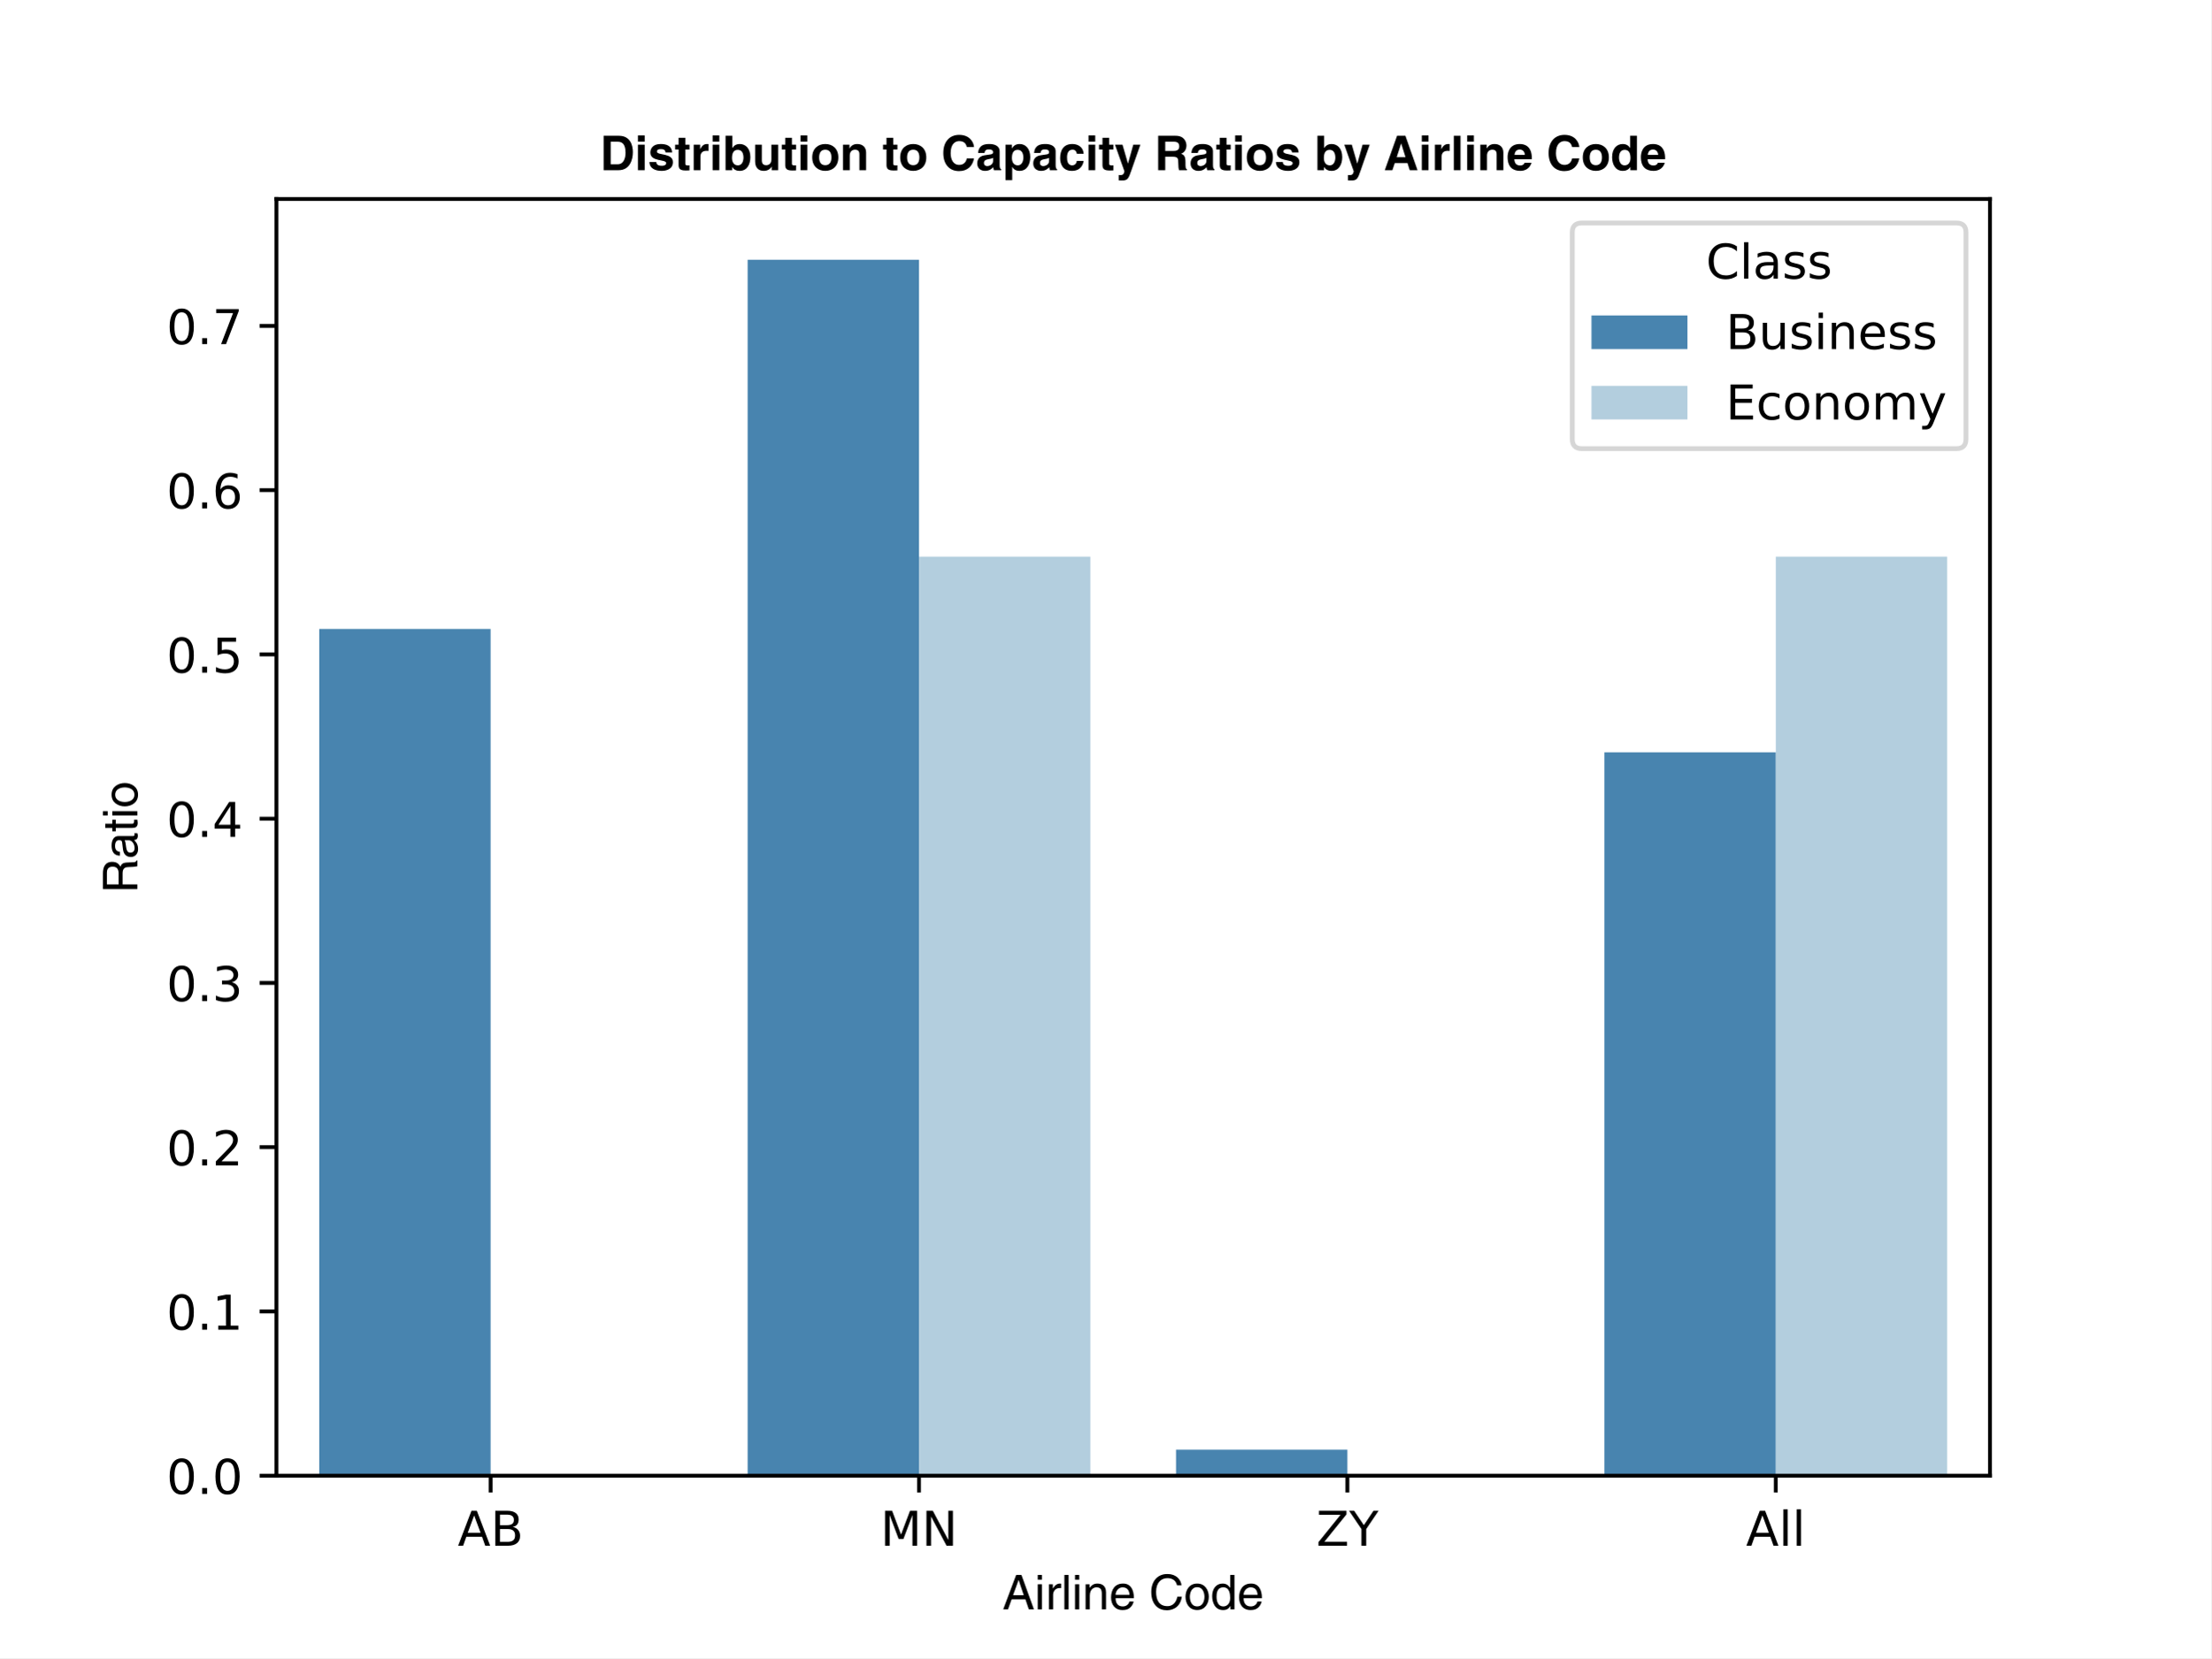
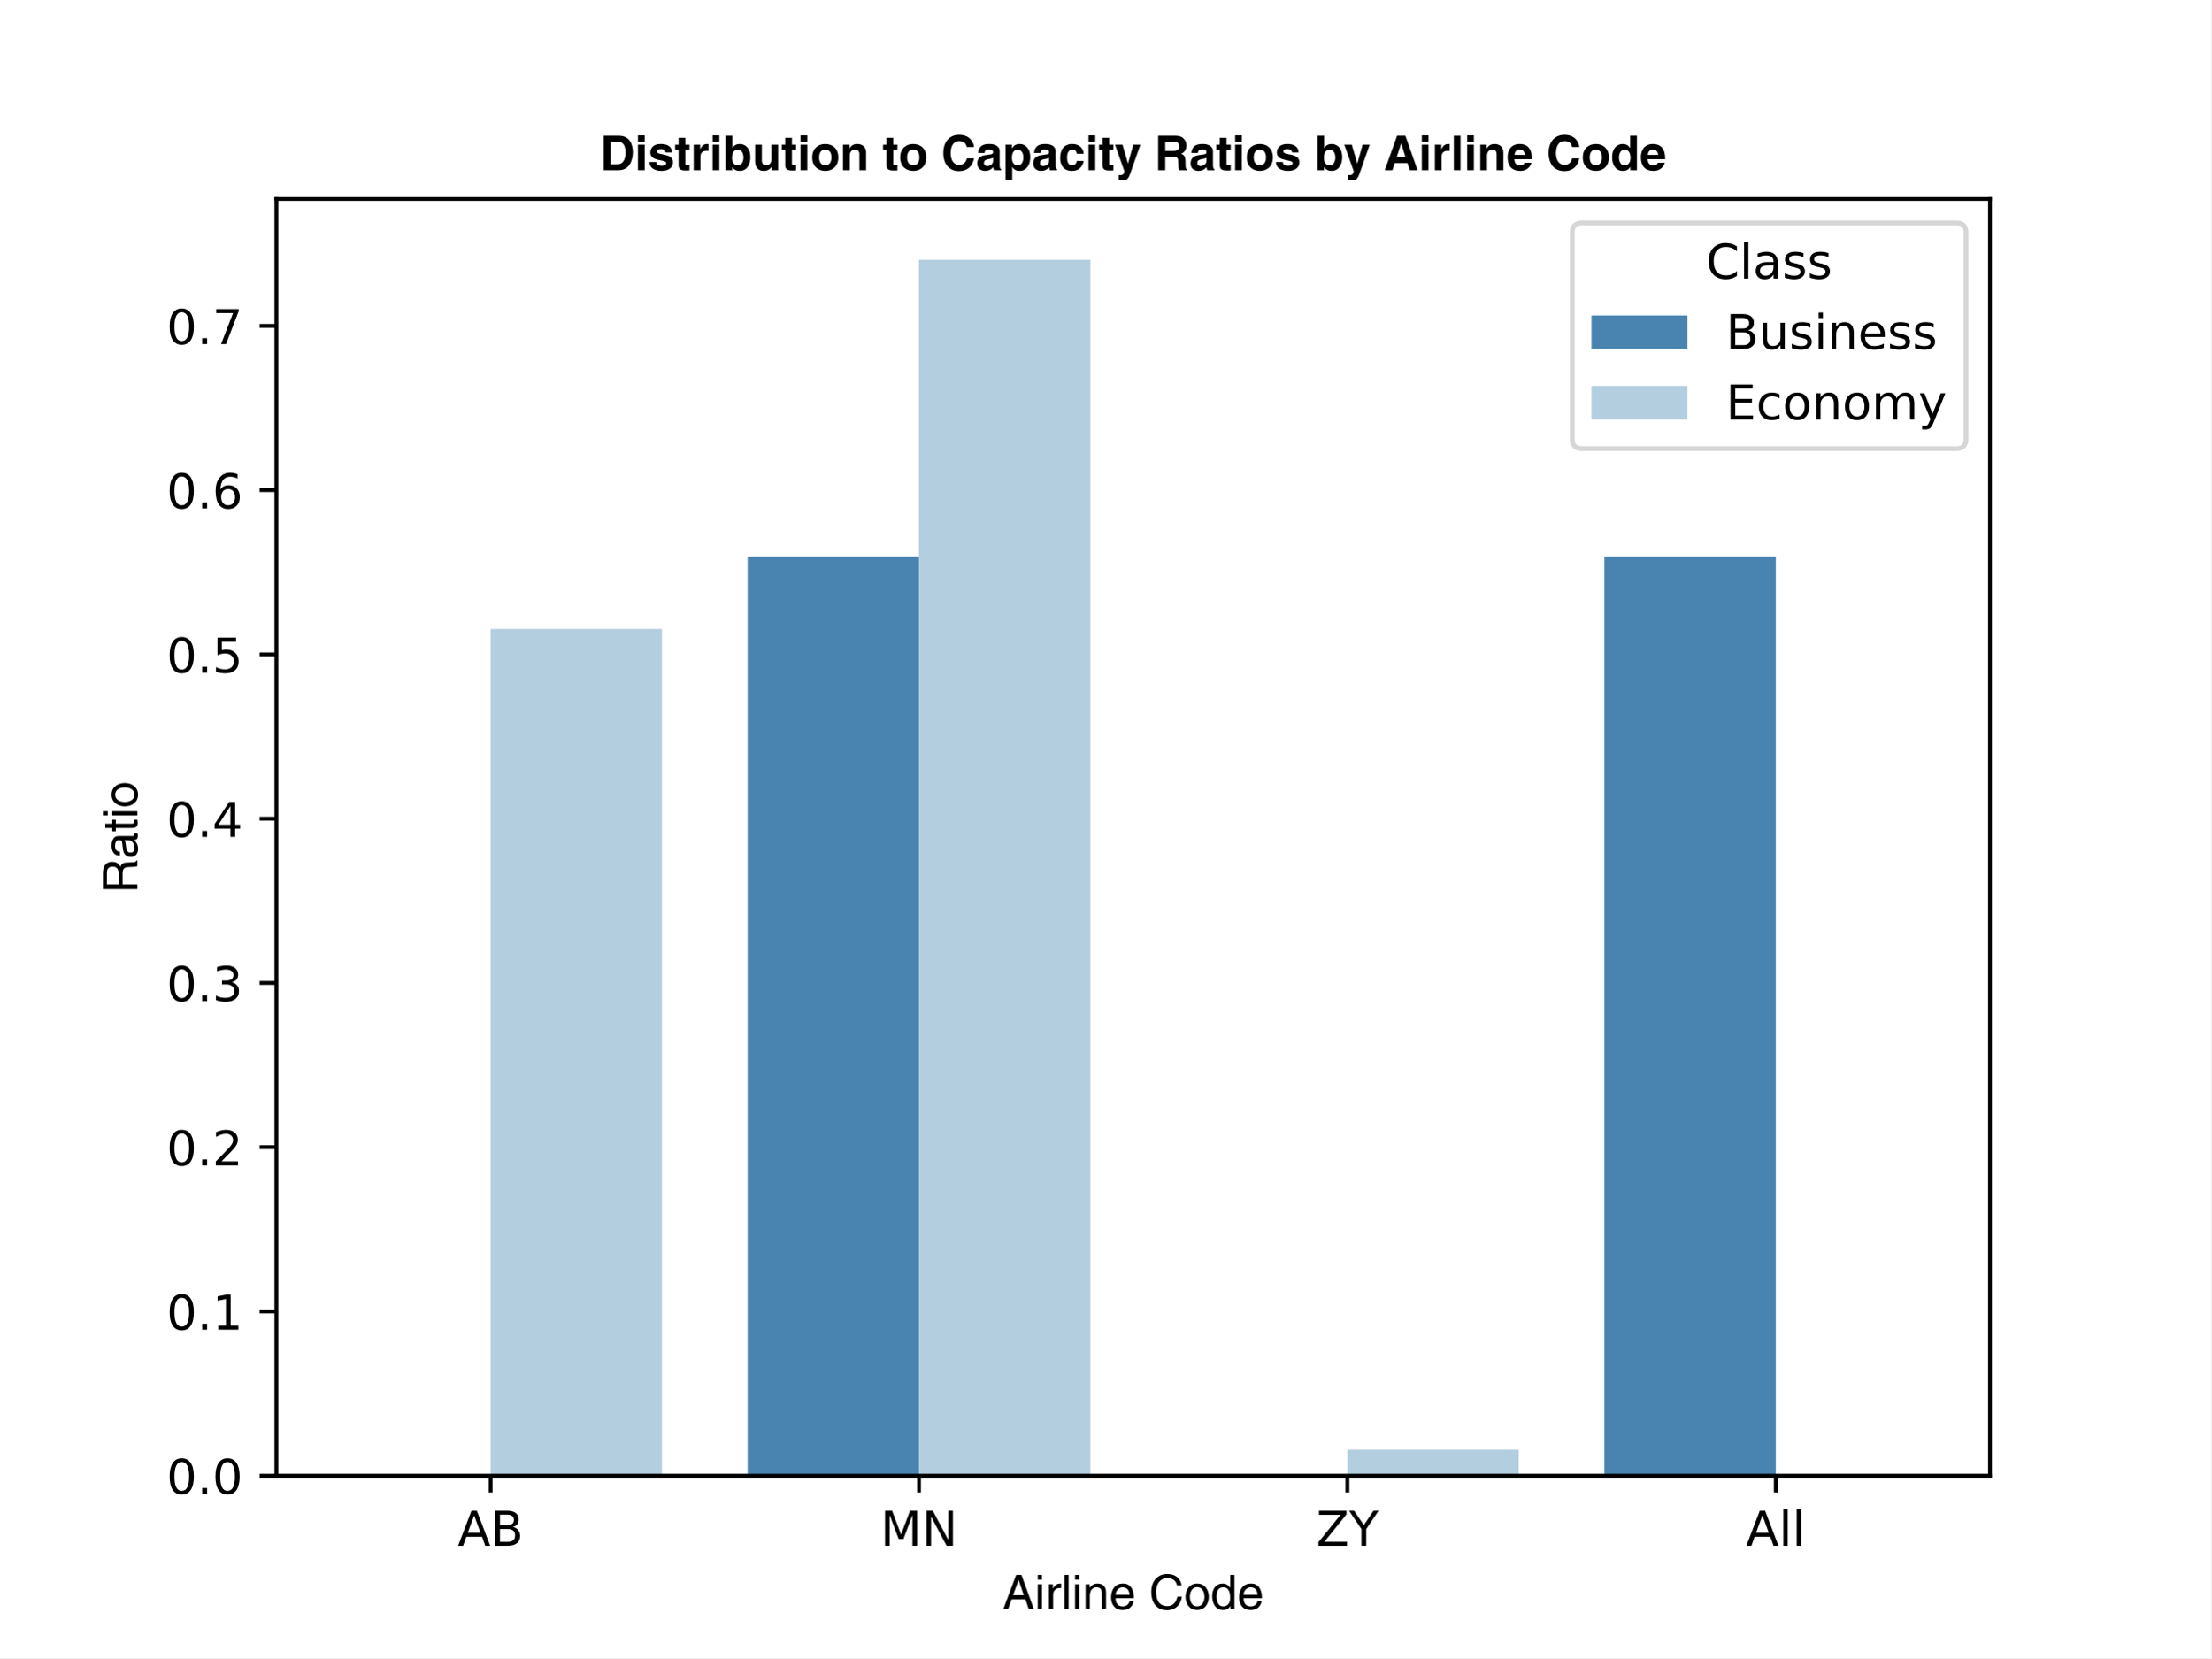
<svg xmlns="http://www.w3.org/2000/svg" xmlns:xlink="http://www.w3.org/1999/xlink" width="460.8pt" height="345.6pt" viewBox="0 0 460.8 345.6" version="1.1">
  <defs>
    <style type="text/css">*{stroke-linejoin: round; stroke-linecap: butt}</style>
  </defs>
  <g id="figure_1">
    <g id="patch_1">
      <path d="M 0 345.6  L 460.8 345.6  L 460.8 0  L 0 0  z " style="fill: #ffffff" />
    </g>
    <g id="axes_1">
      <g id="patch_2">
        <path d="M 57.6 307.584  L 414.72 307.584  L 414.72 41.472  L 57.6 41.472  z " style="fill: #ffffff" />
      </g>
      <g id="patch_3">
-         <path d="M 66.528 307.584  L 102.24 307.584  L 102.24 131.102  L 66.528 131.102  z " clip-path="url(#p71a2a33ed6)" style="fill: #4884af" />
+         <path d="M 155.808 307.584  L 191.52 307.584  L 191.52 116.02  L 155.808 116.02  z " clip-path="url(#p5d0770d908)" style="fill: #4884af" />
      </g>
      <g id="patch_4">
-         <path d="M 155.808 307.584  L 191.52 307.584  L 191.52 54.144  L 155.808 54.144  z " clip-path="url(#p71a2a33ed6)" style="fill: #4884af" />
+         <path d="M 334.368 307.584  L 370.08 307.584  L 370.08 116.02  L 334.368 116.02  z " clip-path="url(#p5d0770d908)" style="fill: #4884af" />
      </g>
      <g id="patch_5">
-         <path d="M 245.088 307.584  L 280.8 307.584  L 280.8 302.156  L 245.088 302.156  z " clip-path="url(#p71a2a33ed6)" style="fill: #4884af" />
+         <path d="M 102.24 307.584  L 137.952 307.584  L 137.952 131.102  L 102.24 131.102  z " clip-path="url(#p5d0770d908)" style="fill: #b3cede" />
      </g>
      <g id="patch_6">
-         <path d="M 334.368 307.584  L 370.08 307.584  L 370.08 156.809  L 334.368 156.809  z " clip-path="url(#p71a2a33ed6)" style="fill: #4884af" />
+         <path d="M 191.52 307.584  L 227.232 307.584  L 227.232 54.144  L 191.52 54.144  z " clip-path="url(#p5d0770d908)" style="fill: #b3cede" />
      </g>
      <g id="patch_7">
-         <path d="M 191.52 307.584  L 227.232 307.584  L 227.232 116.02  L 191.52 116.02  z " clip-path="url(#p71a2a33ed6)" style="fill: #b3cede" />
+         <path d="M 280.8 307.584  L 316.512 307.584  L 316.512 302.156  L 280.8 302.156  z " clip-path="url(#p5d0770d908)" style="fill: #b3cede" />
      </g>
      <g id="patch_8">
-         <path d="M 370.08 307.584  L 405.792 307.584  L 405.792 116.02  L 370.08 116.02  z " clip-path="url(#p71a2a33ed6)" style="fill: #b3cede" />
+         <path d="M 102.24 307.584  L 102.24 307.584  L 102.24 307.584  L 102.24 307.584  z " clip-path="url(#p5d0770d908)" style="fill: #4884af" />
      </g>
      <g id="patch_9">
-         <path d="M 102.24 307.584  L 102.24 307.584  L 102.24 307.584  L 102.24 307.584  z " clip-path="url(#p71a2a33ed6)" style="fill: #4884af" />
-       </g>
-       <g id="patch_10">
-         <path d="M 102.24 307.584  L 102.24 307.584  L 102.24 307.584  L 102.24 307.584  z " clip-path="url(#p71a2a33ed6)" style="fill: #b3cede" />
+         <path d="M 102.24 307.584  L 102.24 307.584  L 102.24 307.584  L 102.24 307.584  z " clip-path="url(#p5d0770d908)" style="fill: #b3cede" />
      </g>
      <g id="matplotlib.axis_1">
        <g id="xtick_1">
          <g id="line2d_1">
            <defs>
-               <path id="m66a15d0fb7" d="M 0 0  L 0 3.5  " style="stroke: #000000; stroke-width: 0.8" />
-             </defs>
-             <g>
-               <use xlink:href="#m66a15d0fb7" x="102.24" y="307.584" style="stroke: #000000; stroke-width: 0.8" />
+               <path id="m19713fa1cd" d="M 0 0  L 0 3.5  " style="stroke: #000000; stroke-width: 0.8" />
+             </defs>
+             <g>
+               <use xlink:href="#m19713fa1cd" x="102.24" y="307.584" style="stroke: #000000; stroke-width: 0.8" />
            </g>
          </g>
          <g id="text_1">
            <g transform="translate(95.38922 322.1824) scale(0.1 -0.1)">
              <defs>
                <path id="DejaVuSans-41" d="M 2188 4044  L 1331 1722  L 3047 1722  L 2188 4044  z M 1831 4666  L 2547 4666  L 4325 0  L 3669 0  L 3244 1197  L 1141 1197  L 716 0  L 50 0  L 1831 4666  z " transform="scale(0.015625)" />
                <path id="DejaVuSans-42" d="M 1259 2228  L 1259 519  L 2272 519  Q 2781 519 3026 730  Q 3272 941 3272 1375  Q 3272 1813 3026 2020  Q 2781 2228 2272 2228  L 1259 2228  z M 1259 4147  L 1259 2741  L 2194 2741  Q 2656 2741 2882 2914  Q 3109 3088 3109 3444  Q 3109 3797 2882 3972  Q 2656 4147 2194 4147  L 1259 4147  z M 628 4666  L 2241 4666  Q 2963 4666 3353 4366  Q 3744 4066 3744 3513  Q 3744 3084 3544 2831  Q 3344 2578 2956 2516  Q 3422 2416 3680 2098  Q 3938 1781 3938 1306  Q 3938 681 3513 340  Q 3088 0 2303 0  L 628 0  L 628 4666  z " transform="scale(0.015625)" />
              </defs>
              <use xlink:href="#DejaVuSans-41" />
              <use xlink:href="#DejaVuSans-42" x="68.408" />
            </g>
          </g>
        </g>
        <g id="xtick_2">
          <g id="line2d_2">
            <g>
-               <use xlink:href="#m66a15d0fb7" x="191.52" y="307.584" style="stroke: #000000; stroke-width: 0.8" />
+               <use xlink:href="#m19713fa1cd" x="191.52" y="307.584" style="stroke: #000000; stroke-width: 0.8" />
            </g>
          </g>
          <g id="text_2">
            <g transform="translate(183.4653 322.1824) scale(0.1 -0.1)">
              <defs>
                <path id="DejaVuSans-4d" d="M 628 4666  L 1569 4666  L 2759 1491  L 3956 4666  L 4897 4666  L 4897 0  L 4281 0  L 4281 4097  L 3078 897  L 2444 897  L 1241 4097  L 1241 0  L 628 0  L 628 4666  z " transform="scale(0.015625)" />
                <path id="DejaVuSans-4e" d="M 628 4666  L 1478 4666  L 3547 763  L 3547 4666  L 4159 4666  L 4159 0  L 3309 0  L 1241 3903  L 1241 0  L 628 0  L 628 4666  z " transform="scale(0.015625)" />
              </defs>
              <use xlink:href="#DejaVuSans-4d" />
              <use xlink:href="#DejaVuSans-4e" x="86.279" />
            </g>
          </g>
        </g>
        <g id="xtick_3">
          <g id="line2d_3">
            <g>
-               <use xlink:href="#m66a15d0fb7" x="280.8" y="307.584" style="stroke: #000000; stroke-width: 0.8" />
+               <use xlink:href="#m19713fa1cd" x="280.8" y="307.584" style="stroke: #000000; stroke-width: 0.8" />
            </g>
          </g>
          <g id="text_3">
            <g transform="translate(274.3211 322.1824) scale(0.1 -0.1)">
              <defs>
                <path id="DejaVuSans-5a" d="M 359 4666  L 4025 4666  L 4025 4184  L 1075 531  L 4097 531  L 4097 0  L 288 0  L 288 481  L 3238 4134  L 359 4134  L 359 4666  z " transform="scale(0.015625)" />
                <path id="DejaVuSans-59" d="M -13 4666  L 666 4666  L 1959 2747  L 3244 4666  L 3922 4666  L 2272 2222  L 2272 0  L 1638 0  L 1638 2222  L -13 4666  z " transform="scale(0.015625)" />
              </defs>
              <use xlink:href="#DejaVuSans-5a" />
              <use xlink:href="#DejaVuSans-59" x="68.506" />
            </g>
          </g>
        </g>
        <g id="xtick_4">
          <g id="line2d_4">
            <g>
-               <use xlink:href="#m66a15d0fb7" x="370.08" y="307.584" style="stroke: #000000; stroke-width: 0.8" />
+               <use xlink:href="#m19713fa1cd" x="370.08" y="307.584" style="stroke: #000000; stroke-width: 0.8" />
            </g>
          </g>
          <g id="text_4">
            <g transform="translate(363.8816 322.1824) scale(0.1 -0.1)">
              <defs>
                <path id="DejaVuSans-6c" d="M 603 4863  L 1178 4863  L 1178 0  L 603 0  L 603 4863  z " transform="scale(0.015625)" />
              </defs>
              <use xlink:href="#DejaVuSans-41" />
              <use xlink:href="#DejaVuSans-6c" x="68.408" />
              <use xlink:href="#DejaVuSans-6c" x="96.191" />
            </g>
          </g>
        </g>
        <g id="text_5">
          <g transform="translate(208.9311 335.4418) scale(0.1 -0.1)">
            <defs>
              <path id="Helvetica-41" d="M 3053 1338  L 3507 0  L 4186 0  L 2522 4595  L 1818 4595  L 90 0  L 730 0  L 1210 1338  L 3053 1338  z M 1402 1888  L 2138 3910  L 2150 3910  L 2829 1888  L 1402 1888  z " transform="scale(0.015625)" />
              <path id="Helvetica-69" d="M 992 3347  L 429 3347  L 429 0  L 992 0  L 992 3347  z M 992 3955  L 992 4595  L 429 4595  L 429 3955  L 992 3955  z " transform="scale(0.015625)" />
              <path id="Helvetica-72" d="M 1056 1946  C 1056 2432 1389 2842 1914 2842  L 2125 2842  L 2125 3424  C 2080 3437 2048 3443 1978 3443  C 1555 3443 1261 3181 1037 2790  L 1024 2790  L 1024 3347  L 493 3347  L 493 0  L 1056 0  L 1056 1946  z " transform="scale(0.015625)" />
              <path id="Helvetica-6c" d="M 992 4595  L 429 4595  L 429 0  L 992 0  L 992 4595  z " transform="scale(0.015625)" />
              <path id="Helvetica-6e" d="M 3142 2278  C 3142 3232 2490 3443 1971 3443  C 1395 3443 1082 3053 960 2874  L 947 2874  L 947 3347  L 416 3347  L 416 0  L 979 0  L 979 1824  C 979 2733 1542 2938 1862 2938  C 2413 2938 2579 2643 2579 2061  L 2579 0  L 3142 0  L 3142 2278  z " transform="scale(0.015625)" />
              <path id="Helvetica-65" d="M 2694 1050  C 2675 800 2362 390 1830 390  C 1184 390 858 794 858 1491  L 3302 1491  C 3302 2675 2829 3443 1862 3443  C 755 3443 256 2618 256 1581  C 256 614 813 -96 1754 -96  C 2291 -96 2509 32 2662 134  C 3085 416 3238 890 3258 1050  L 2694 1050  z M 858 1939  C 858 2458 1267 2938 1786 2938  C 2470 2938 2688 2458 2720 1939  L 858 1939  z " transform="scale(0.015625)" />
              <path id="Helvetica-20" transform="scale(0.015625)" />
              <path id="Helvetica-43" d="M 4314 3213  C 4224 3981 3610 4717 2426 4717  C 1088 4717 282 3738 282 2323  C 282 557 1306 -122 2349 -122  C 2694 -122 4102 -45 4358 1690  L 3757 1690  C 3546 621 2848 429 2445 429  C 1306 429 922 1261 922 2342  C 922 3552 1594 4166 2426 4166  C 2867 4166 3539 4019 3712 3213  L 4314 3213  z " transform="scale(0.015625)" />
              <path id="Helvetica-6f" d="M 224 1677  C 224 813 710 -90 1779 -90  C 2848 -90 3334 813 3334 1677  C 3334 2541 2848 3443 1779 3443  C 710 3443 224 2541 224 1677  z M 806 1677  C 806 2125 973 2957 1779 2957  C 2586 2957 2752 2125 2752 1677  C 2752 1229 2586 397 1779 397  C 973 397 806 1229 806 1677  z " transform="scale(0.015625)" />
              <path id="Helvetica-64" d="M 3194 4595  L 2630 4595  L 2630 2918  L 2618 2874  C 2483 3066 2227 3443 1619 3443  C 730 3443 224 2714 224 1773  C 224 973 557 -96 1696 -96  C 2022 -96 2406 6 2650 461  L 2662 461  L 2662 0  L 3194 0  L 3194 4595  z M 806 1683  C 806 2112 851 2938 1722 2938  C 2534 2938 2624 2061 2624 1517  C 2624 627 2067 390 1709 390  C 1094 390 806 947 806 1683  z " transform="scale(0.015625)" />
            </defs>
            <use xlink:href="#Helvetica-41" />
            <use xlink:href="#Helvetica-69" x="66.7" />
            <use xlink:href="#Helvetica-72" x="88.9" />
            <use xlink:href="#Helvetica-6c" x="122.2" />
            <use xlink:href="#Helvetica-69" x="144.4" />
            <use xlink:href="#Helvetica-6e" x="166.6" />
            <use xlink:href="#Helvetica-65" x="222.2" />
            <use xlink:href="#Helvetica-20" x="277.8" />
            <use xlink:href="#Helvetica-43" x="305.6" />
            <use xlink:href="#Helvetica-6f" x="377.8" />
            <use xlink:href="#Helvetica-64" x="433.4" />
            <use xlink:href="#Helvetica-65" x="489" />
          </g>
        </g>
      </g>
      <g id="matplotlib.axis_2">
        <g id="ytick_1">
          <g id="line2d_5">
            <defs>
-               <path id="m79559b4e60" d="M 0 0  L -3.5 0  " style="stroke: #000000; stroke-width: 0.8" />
-             </defs>
-             <g>
-               <use xlink:href="#m79559b4e60" x="57.6" y="307.584" style="stroke: #000000; stroke-width: 0.8" />
+               <path id="m9bd48ee896" d="M 0 0  L -3.5 0  " style="stroke: #000000; stroke-width: 0.8" />
+             </defs>
+             <g>
+               <use xlink:href="#m9bd48ee896" x="57.6" y="307.584" style="stroke: #000000; stroke-width: 0.8" />
            </g>
          </g>
          <g id="text_6">
            <g transform="translate(34.69687 311.3832) scale(0.1 -0.1)">
              <defs>
                <path id="DejaVuSans-30" d="M 2034 4250  Q 1547 4250 1301 3770  Q 1056 3291 1056 2328  Q 1056 1369 1301 889  Q 1547 409 2034 409  Q 2525 409 2770 889  Q 3016 1369 3016 2328  Q 3016 3291 2770 3770  Q 2525 4250 2034 4250  z M 2034 4750  Q 2819 4750 3233 4129  Q 3647 3509 3647 2328  Q 3647 1150 3233 529  Q 2819 -91 2034 -91  Q 1250 -91 836 529  Q 422 1150 422 2328  Q 422 3509 836 4129  Q 1250 4750 2034 4750  z " transform="scale(0.015625)" />
                <path id="DejaVuSans-2e" d="M 684 794  L 1344 794  L 1344 0  L 684 0  L 684 794  z " transform="scale(0.015625)" />
              </defs>
              <use xlink:href="#DejaVuSans-30" />
              <use xlink:href="#DejaVuSans-2e" x="63.623" />
              <use xlink:href="#DejaVuSans-30" x="95.41" />
            </g>
          </g>
        </g>
        <g id="ytick_2">
          <g id="line2d_6">
            <g>
-               <use xlink:href="#m79559b4e60" x="57.6" y="273.347" style="stroke: #000000; stroke-width: 0.8" />
+               <use xlink:href="#m9bd48ee896" x="57.6" y="273.347" style="stroke: #000000; stroke-width: 0.8" />
            </g>
          </g>
          <g id="text_7">
            <g transform="translate(34.69687 277.1458) scale(0.1 -0.1)">
              <defs>
                <path id="DejaVuSans-31" d="M 794 531  L 1825 531  L 1825 4091  L 703 3866  L 703 4441  L 1819 4666  L 2450 4666  L 2450 531  L 3481 531  L 3481 0  L 794 0  L 794 531  z " transform="scale(0.015625)" />
              </defs>
              <use xlink:href="#DejaVuSans-30" />
              <use xlink:href="#DejaVuSans-2e" x="63.623" />
              <use xlink:href="#DejaVuSans-31" x="95.41" />
            </g>
          </g>
        </g>
        <g id="ytick_3">
          <g id="line2d_7">
            <g>
-               <use xlink:href="#m79559b4e60" x="57.6" y="239.109" style="stroke: #000000; stroke-width: 0.8" />
+               <use xlink:href="#m9bd48ee896" x="57.6" y="239.109" style="stroke: #000000; stroke-width: 0.8" />
            </g>
          </g>
          <g id="text_8">
            <g transform="translate(34.69687 242.9084) scale(0.1 -0.1)">
              <defs>
                <path id="DejaVuSans-32" d="M 1228 531  L 3431 531  L 3431 0  L 469 0  L 469 531  Q 828 903 1448 1529  Q 2069 2156 2228 2338  Q 2531 2678 2651 2914  Q 2772 3150 2772 3378  Q 2772 3750 2511 3984  Q 2250 4219 1831 4219  Q 1534 4219 1204 4116  Q 875 4013 500 3803  L 500 4441  Q 881 4594 1212 4672  Q 1544 4750 1819 4750  Q 2544 4750 2975 4387  Q 3406 4025 3406 3419  Q 3406 3131 3298 2873  Q 3191 2616 2906 2266  Q 2828 2175 2409 1742  Q 1991 1309 1228 531  z " transform="scale(0.015625)" />
              </defs>
              <use xlink:href="#DejaVuSans-30" />
              <use xlink:href="#DejaVuSans-2e" x="63.623" />
              <use xlink:href="#DejaVuSans-32" x="95.41" />
            </g>
          </g>
        </g>
        <g id="ytick_4">
          <g id="line2d_8">
            <g>
-               <use xlink:href="#m79559b4e60" x="57.6" y="204.872" style="stroke: #000000; stroke-width: 0.8" />
+               <use xlink:href="#m9bd48ee896" x="57.6" y="204.872" style="stroke: #000000; stroke-width: 0.8" />
            </g>
          </g>
          <g id="text_9">
            <g transform="translate(34.69687 208.6711) scale(0.1 -0.1)">
              <defs>
                <path id="DejaVuSans-33" d="M 2597 2516  Q 3050 2419 3304 2112  Q 3559 1806 3559 1356  Q 3559 666 3084 287  Q 2609 -91 1734 -91  Q 1441 -91 1130 -33  Q 819 25 488 141  L 488 750  Q 750 597 1062 519  Q 1375 441 1716 441  Q 2309 441 2620 675  Q 2931 909 2931 1356  Q 2931 1769 2642 2001  Q 2353 2234 1838 2234  L 1294 2234  L 1294 2753  L 1863 2753  Q 2328 2753 2575 2939  Q 2822 3125 2822 3475  Q 2822 3834 2567 4026  Q 2313 4219 1838 4219  Q 1578 4219 1281 4162  Q 984 4106 628 3988  L 628 4550  Q 988 4650 1302 4700  Q 1616 4750 1894 4750  Q 2613 4750 3031 4423  Q 3450 4097 3450 3541  Q 3450 3153 3228 2886  Q 3006 2619 2597 2516  z " transform="scale(0.015625)" />
              </defs>
              <use xlink:href="#DejaVuSans-30" />
              <use xlink:href="#DejaVuSans-2e" x="63.623" />
              <use xlink:href="#DejaVuSans-33" x="95.41" />
            </g>
          </g>
        </g>
        <g id="ytick_5">
          <g id="line2d_9">
            <g>
-               <use xlink:href="#m79559b4e60" x="57.6" y="170.634" style="stroke: #000000; stroke-width: 0.8" />
+               <use xlink:href="#m9bd48ee896" x="57.6" y="170.634" style="stroke: #000000; stroke-width: 0.8" />
            </g>
          </g>
          <g id="text_10">
            <g transform="translate(34.69687 174.4337) scale(0.1 -0.1)">
              <defs>
                <path id="DejaVuSans-34" d="M 2419 4116  L 825 1625  L 2419 1625  L 2419 4116  z M 2253 4666  L 3047 4666  L 3047 1625  L 3713 1625  L 3713 1100  L 3047 1100  L 3047 0  L 2419 0  L 2419 1100  L 313 1100  L 313 1709  L 2253 4666  z " transform="scale(0.015625)" />
              </defs>
              <use xlink:href="#DejaVuSans-30" />
              <use xlink:href="#DejaVuSans-2e" x="63.623" />
              <use xlink:href="#DejaVuSans-34" x="95.41" />
            </g>
          </g>
        </g>
        <g id="ytick_6">
          <g id="line2d_10">
            <g>
-               <use xlink:href="#m79559b4e60" x="57.6" y="136.397" style="stroke: #000000; stroke-width: 0.8" />
+               <use xlink:href="#m9bd48ee896" x="57.6" y="136.397" style="stroke: #000000; stroke-width: 0.8" />
            </g>
          </g>
          <g id="text_11">
            <g transform="translate(34.69687 140.1963) scale(0.1 -0.1)">
              <defs>
                <path id="DejaVuSans-35" d="M 691 4666  L 3169 4666  L 3169 4134  L 1269 4134  L 1269 2991  Q 1406 3038 1543 3061  Q 1681 3084 1819 3084  Q 2600 3084 3056 2656  Q 3513 2228 3513 1497  Q 3513 744 3044 326  Q 2575 -91 1722 -91  Q 1428 -91 1123 -41  Q 819 9 494 109  L 494 744  Q 775 591 1075 516  Q 1375 441 1709 441  Q 2250 441 2565 725  Q 2881 1009 2881 1497  Q 2881 1984 2565 2268  Q 2250 2553 1709 2553  Q 1456 2553 1204 2497  Q 953 2441 691 2322  L 691 4666  z " transform="scale(0.015625)" />
              </defs>
              <use xlink:href="#DejaVuSans-30" />
              <use xlink:href="#DejaVuSans-2e" x="63.623" />
              <use xlink:href="#DejaVuSans-35" x="95.41" />
            </g>
          </g>
        </g>
        <g id="ytick_7">
          <g id="line2d_11">
            <g>
-               <use xlink:href="#m79559b4e60" x="57.6" y="102.16" style="stroke: #000000; stroke-width: 0.8" />
+               <use xlink:href="#m9bd48ee896" x="57.6" y="102.16" style="stroke: #000000; stroke-width: 0.8" />
            </g>
          </g>
          <g id="text_12">
            <g transform="translate(34.69687 105.9589) scale(0.1 -0.1)">
              <defs>
                <path id="DejaVuSans-36" d="M 2113 2584  Q 1688 2584 1439 2293  Q 1191 2003 1191 1497  Q 1191 994 1439 701  Q 1688 409 2113 409  Q 2538 409 2786 701  Q 3034 994 3034 1497  Q 3034 2003 2786 2293  Q 2538 2584 2113 2584  z M 3366 4563  L 3366 3988  Q 3128 4100 2886 4159  Q 2644 4219 2406 4219  Q 1781 4219 1451 3797  Q 1122 3375 1075 2522  Q 1259 2794 1537 2939  Q 1816 3084 2150 3084  Q 2853 3084 3261 2657  Q 3669 2231 3669 1497  Q 3669 778 3244 343  Q 2819 -91 2113 -91  Q 1303 -91 875 529  Q 447 1150 447 2328  Q 447 3434 972 4092  Q 1497 4750 2381 4750  Q 2619 4750 2861 4703  Q 3103 4656 3366 4563  z " transform="scale(0.015625)" />
              </defs>
              <use xlink:href="#DejaVuSans-30" />
              <use xlink:href="#DejaVuSans-2e" x="63.623" />
              <use xlink:href="#DejaVuSans-36" x="95.41" />
            </g>
          </g>
        </g>
        <g id="ytick_8">
          <g id="line2d_12">
            <g>
-               <use xlink:href="#m79559b4e60" x="57.6" y="67.922" style="stroke: #000000; stroke-width: 0.8" />
+               <use xlink:href="#m9bd48ee896" x="57.6" y="67.922" style="stroke: #000000; stroke-width: 0.8" />
            </g>
          </g>
          <g id="text_13">
            <g transform="translate(34.69687 71.7215) scale(0.1 -0.1)">
              <defs>
                <path id="DejaVuSans-37" d="M 525 4666  L 3525 4666  L 3525 4397  L 1831 0  L 1172 0  L 2766 4134  L 525 4134  L 525 4666  z " transform="scale(0.015625)" />
              </defs>
              <use xlink:href="#DejaVuSans-30" />
              <use xlink:href="#DejaVuSans-2e" x="63.623" />
              <use xlink:href="#DejaVuSans-37" x="95.41" />
            </g>
          </g>
        </g>
        <g id="text_14">
          <g transform="translate(28.62656 186.1975) rotate(-90) scale(0.1 -0.1)">
            <defs>
              <path id="Helvetica-52" d="M 1184 1971  L 2688 1971  C 3430 1971 3507 1530 3507 1152  C 3507 979 3526 282 3616 0  L 4378 0  L 4378 102  C 4186 211 4154 307 4147 563  L 4109 1395  C 4083 2035 3821 2150 3558 2259  C 3853 2432 4198 2682 4198 3360  C 4198 4333 3443 4595 2688 4595  L 563 4595  L 563 0  L 1184 0  L 1184 1971  z M 1184 4064  L 2733 4064  C 3040 4064 3558 4006 3558 3296  C 3558 2618 3078 2502 2624 2502  L 1184 2502  L 1184 4064  z " transform="scale(0.015625)" />
              <path id="Helvetica-61" d="M 915 2330  C 954 2586 1043 2976 1683 2976  C 2214 2976 2470 2784 2470 2432  C 2470 2099 2310 2048 2176 2035  L 1248 1920  C 314 1805 230 1152 230 870  C 230 294 666 -96 1280 -96  C 1933 -96 2272 211 2490 448  C 2509 192 2586 -64 3085 -64  C 3213 -64 3296 -26 3392 0  L 3392 410  C 3328 397 3258 384 3206 384  C 3091 384 3021 442 3021 582  L 3021 2509  C 3021 3366 2048 3443 1779 3443  C 954 3443 422 3130 397 2330  L 915 2330  z M 2458 1158  C 2458 710 1946 371 1421 371  C 998 371 813 589 813 954  C 813 1376 1254 1459 1530 1498  C 2227 1587 2368 1638 2458 1709  L 2458 1158  z " transform="scale(0.015625)" />
              <path id="Helvetica-74" d="M 1645 2880  L 1645 3347  L 1107 3347  L 1107 4282  L 544 4282  L 544 3347  L 90 3347  L 90 2880  L 544 2880  L 544 672  C 544 269 666 -45 1222 -45  C 1280 -45 1440 -19 1645 0  L 1645 442  L 1446 442  C 1331 442 1107 442 1107 704  L 1107 2880  L 1645 2880  z " transform="scale(0.015625)" />
            </defs>
            <use xlink:href="#Helvetica-52" />
            <use xlink:href="#Helvetica-61" x="72.2" />
            <use xlink:href="#Helvetica-74" x="127.8" />
            <use xlink:href="#Helvetica-69" x="155.6" />
            <use xlink:href="#Helvetica-6f" x="177.8" />
          </g>
        </g>
      </g>
      <g id="line2d_13">
-         <path clip-path="url(#p71a2a33ed6)" style="fill: none; stroke: #424242; stroke-width: 2.25; stroke-linecap: square" />
+         <path clip-path="url(#p5d0770d908)" style="fill: none; stroke: #424242; stroke-width: 2.25; stroke-linecap: square" />
      </g>
      <g id="line2d_14">
-         <path clip-path="url(#p71a2a33ed6)" style="fill: none; stroke: #424242; stroke-width: 2.25; stroke-linecap: square" />
+         <path clip-path="url(#p5d0770d908)" style="fill: none; stroke: #424242; stroke-width: 2.25; stroke-linecap: square" />
      </g>
      <g id="line2d_15">
-         <path clip-path="url(#p71a2a33ed6)" style="fill: none; stroke: #424242; stroke-width: 2.25; stroke-linecap: square" />
+         <path clip-path="url(#p5d0770d908)" style="fill: none; stroke: #424242; stroke-width: 2.25; stroke-linecap: square" />
      </g>
      <g id="line2d_16">
-         <path clip-path="url(#p71a2a33ed6)" style="fill: none; stroke: #424242; stroke-width: 2.25; stroke-linecap: square" />
+         <path clip-path="url(#p5d0770d908)" style="fill: none; stroke: #424242; stroke-width: 2.25; stroke-linecap: square" />
      </g>
      <g id="line2d_17">
-         <path clip-path="url(#p71a2a33ed6)" style="fill: none; stroke: #424242; stroke-width: 2.25; stroke-linecap: square" />
-       </g>
-       <g id="line2d_18">
-         <path clip-path="url(#p71a2a33ed6)" style="fill: none; stroke: #424242; stroke-width: 2.25; stroke-linecap: square" />
+         <path clip-path="url(#p5d0770d908)" style="fill: none; stroke: #424242; stroke-width: 2.25; stroke-linecap: square" />
+       </g>
+       <g id="patch_10">
+         <path d="M 57.6 307.584  L 57.6 41.472  " style="fill: none; stroke: #000000; stroke-width: 0.8; stroke-linejoin: miter; stroke-linecap: square" />
      </g>
      <g id="patch_11">
-         <path d="M 57.6 307.584  L 57.6 41.472  " style="fill: none; stroke: #000000; stroke-width: 0.8; stroke-linejoin: miter; stroke-linecap: square" />
+         <path d="M 414.72 307.584  L 414.72 41.472  " style="fill: none; stroke: #000000; stroke-width: 0.8; stroke-linejoin: miter; stroke-linecap: square" />
      </g>
      <g id="patch_12">
-         <path d="M 414.72 307.584  L 414.72 41.472  " style="fill: none; stroke: #000000; stroke-width: 0.8; stroke-linejoin: miter; stroke-linecap: square" />
+         <path d="M 57.6 307.584  L 414.72 307.584  " style="fill: none; stroke: #000000; stroke-width: 0.8; stroke-linejoin: miter; stroke-linecap: square" />
      </g>
      <g id="patch_13">
-         <path d="M 57.6 307.584  L 414.72 307.584  " style="fill: none; stroke: #000000; stroke-width: 0.8; stroke-linejoin: miter; stroke-linecap: square" />
-       </g>
-       <g id="patch_14">
        <path d="M 57.6 41.472  L 414.72 41.472  " style="fill: none; stroke: #000000; stroke-width: 0.8; stroke-linejoin: miter; stroke-linecap: square" />
      </g>
      <g id="text_15">
        <g transform="translate(125.0381 35.472) scale(0.1 -0.1)">
          <defs>
            <path id="HelveticaCE-Bold-44" d="M 486 0  L 2477 0  C 3994 0 4384 1421 4384 2406  C 4384 3277 4064 4595 2515 4595  L 486 4595  L 486 0  z M 1427 3802  L 2349 3802  C 2758 3802 3405 3693 3405 2336  C 3405 1581 3142 794 2362 794  L 1427 794  L 1427 3802  z " transform="scale(0.015625)" />
            <path id="HelveticaCE-Bold-69" d="M 442 3405  L 442 0  L 1338 0  L 1338 3405  L 442 3405  z M 1338 4640  L 442 4640  L 442 3808  L 1338 3808  L 1338 4640  z " transform="scale(0.015625)" />
            <path id="HelveticaCE-Bold-73" d="M 3219 2368  C 3149 3328 2355 3494 1690 3494  C 627 3494 314 2854 314 2355  C 314 1082 2426 1510 2426 941  C 2426 813 2317 589 1856 589  C 1293 589 1114 800 1114 1088  L 192 1088  C 218 179 1056 -90 1830 -90  C 2362 -90 3322 90 3322 1082  C 3322 2336 1190 1946 1190 2483  C 1190 2630 1254 2816 1741 2816  C 2227 2816 2304 2586 2342 2368  L 3219 2368  z " transform="scale(0.015625)" />
            <path id="HelveticaCE-Bold-74" d="M 1421 4326  L 525 4326  L 525 3405  L 64 3405  L 64 2765  L 525 2765  L 525 698  C 525 256 666 -38 1440 -38  L 1555 -38  C 1696 -38 1837 -32 1978 -26  L 1978 653  C 1914 646 1850 640 1792 640  C 1427 640 1421 717 1421 915  L 1421 2765  L 1978 2765  L 1978 3405  L 1421 3405  L 1421 4326  z " transform="scale(0.015625)" />
            <path id="HelveticaCE-Bold-72" d="M 410 0  L 1306 0  L 1306 1773  C 1306 2150 1434 2586 2131 2586  C 2214 2586 2310 2586 2387 2573  L 2387 3482  C 2330 3488 2272 3494 2214 3494  C 1670 3494 1466 3162 1280 2816  L 1267 2816  L 1267 3405  L 410 3405  L 410 0  z " transform="scale(0.015625)" />
            <path id="HelveticaCE-Bold-62" d="M 2778 1677  C 2778 1274 2618 646 2042 646  C 1472 646 1248 1120 1248 1626  C 1248 2170 1402 2720 2016 2720  C 2586 2720 2778 2214 2778 1677  z M 1286 4595  L 390 4595  L 390 0  L 1267 0  L 1267 429  L 1280 429  C 1498 45 1894 -90 2266 -90  C 3277 -90 3699 806 3699 1741  C 3699 2918 3034 3494 2285 3494  C 1709 3494 1440 3181 1299 2963  L 1286 2963  L 1286 4595  z " transform="scale(0.015625)" />
            <path id="HelveticaCE-Bold-75" d="M 3488 3405  L 2592 3405  L 2592 1440  C 2592 832 2195 666 1901 666  C 1626 666 1318 768 1318 1293  L 1318 3405  L 422 3405  L 422 1165  C 422 294 909 -90 1581 -90  C 2054 -90 2413 115 2618 480  L 2630 480  L 2630 0  L 3488 0  L 3488 3405  z " transform="scale(0.015625)" />
            <path id="HelveticaCE-Bold-6f" d="M 3699 1702  C 3699 2931 2874 3494 1958 3494  C 1043 3494 218 2931 218 1702  C 218 474 1043 -90 1958 -90  C 2874 -90 3699 474 3699 1702  z M 2778 1702  C 2778 1267 2650 666 1958 666  C 1267 666 1139 1267 1139 1702  C 1139 2138 1267 2739 1958 2739  C 2650 2739 2778 2138 2778 1702  z " transform="scale(0.015625)" />
            <path id="HelveticaCE-Bold-6e" d="M 3494 2355  C 3494 3104 2976 3494 2310 3494  C 1664 3494 1408 3110 1286 2906  L 1274 2906  L 1274 3405  L 416 3405  L 416 0  L 1312 0  L 1312 1952  C 1312 2470 1619 2739 2016 2739  C 2586 2739 2598 2317 2598 2067  L 2598 0  L 3494 0  L 3494 2355  z " transform="scale(0.015625)" />
            <path id="HelveticaCE-Bold-20" transform="scale(0.015625)" />
            <path id="HelveticaCE-Bold-43" d="M 4378 3091  C 4326 3770 3770 4717 2394 4717  C 1210 4717 282 3898 282 2291  C 282 704 1158 -122 2381 -122  C 3533 -122 4186 576 4378 1574  L 3418 1574  C 3302 1011 2931 710 2400 710  C 1587 710 1261 1453 1261 2278  C 1261 3578 1939 3885 2400 3885  C 3194 3885 3341 3366 3418 3091  L 4378 3091  z " transform="scale(0.015625)" />
            <path id="HelveticaCE-Bold-61" d="M 3174 2509  C 3174 3347 2298 3494 1818 3494  C 1120 3494 397 3347 294 2304  L 1158 2304  C 1184 2502 1261 2778 1709 2778  C 1939 2778 2298 2758 2298 2381  C 2298 2189 2125 2131 1984 2112  L 1178 1990  C 608 1907 186 1568 186 902  C 186 198 710 -90 1222 -90  C 1830 -90 2118 192 2323 403  C 2342 211 2355 160 2406 0  L 3373 0  L 3373 134  C 3264 173 3174 262 3174 666  L 3174 2509  z M 2298 1222  C 2298 806 1894 550 1498 550  C 1325 550 1082 646 1082 960  C 1082 1331 1357 1414 1690 1472  C 2061 1530 2208 1587 2298 1658  L 2298 1222  z " transform="scale(0.015625)" />
            <path id="HelveticaCE-Bold-70" d="M 1254 1626  C 1254 2170 1402 2720 2016 2720  C 2586 2720 2778 2214 2778 1677  C 2778 1274 2618 646 2042 646  C 1472 646 1254 1120 1254 1626  z M 1254 3405  L 397 3405  L 397 -1325  L 1293 -1325  L 1293 435  L 1306 435  C 1414 250 1638 -90 2266 -90  C 3277 -90 3699 806 3699 1741  C 3699 2918 3034 3494 2285 3494  C 1683 3494 1434 3181 1267 2912  L 1254 2912  L 1254 3405  z " transform="scale(0.015625)" />
            <path id="HelveticaCE-Bold-63" d="M 2438 1242  C 2438 1082 2285 646 1830 646  C 1152 646 1139 1382 1139 1754  C 1139 2176 1286 2739 1850 2739  C 2266 2765 2406 2413 2445 2189  L 3354 2189  C 3270 3251 2387 3494 1850 3494  C 698 3494 218 2707 218 1606  C 218 890 512 -90 1792 -90  C 3040 -90 3315 890 3347 1242  L 2438 1242  z " transform="scale(0.015625)" />
            <path id="HelveticaCE-Bold-79" d="M 3450 3405  L 2502 3405  L 1805 896  L 1792 896  L 1062 3405  L 64 3405  L 1318 -141  C 1235 -608 1056 -653 730 -653  C 653 -653 595 -646 557 -640  L 557 -1357  C 685 -1363 838 -1370 960 -1370  C 1741 -1370 1856 -1203 2278 58  L 3450 3405  z " transform="scale(0.015625)" />
            <path id="HelveticaCE-Bold-52" d="M 486 0  L 1427 0  L 1427 1798  L 2419 1798  C 3130 1798 3168 1555 3168 928  C 3168 454 3206 218 3270 0  L 4333 0  L 4333 122  C 4128 198 4128 365 4128 1037  C 4128 1894 3923 2035 3546 2202  C 4000 2355 4256 2790 4256 3296  C 4256 3693 4032 4595 2810 4595  L 486 4595  L 486 0  z M 1427 2573  L 1427 3802  L 2624 3802  C 3187 3802 3296 3443 3296 3200  C 3296 2746 3053 2573 2554 2573  L 1427 2573  z " transform="scale(0.015625)" />
            <path id="HelveticaCE-Bold-41" d="M 1459 947  L 3155 947  L 3450 0  L 4493 0  L 2874 4595  L 1766 4595  L 128 0  L 1139 0  L 1459 947  z M 2304 3558  L 2317 3558  L 2886 1741  L 1715 1741  L 2304 3558  z " transform="scale(0.015625)" />
            <path id="HelveticaCE-Bold-6c" d="M 1338 4595  L 442 4595  L 442 0  L 1338 0  L 1338 4595  z " transform="scale(0.015625)" />
            <path id="HelveticaCE-Bold-65" d="M 2419 998  C 2349 755 2093 627 1843 627  C 1120 627 1069 1203 1043 1459  L 3379 1459  L 3379 1619  C 3379 3174 2451 3494 1779 3494  C 288 3494 147 2182 147 1773  C 147 371 883 -90 1843 -90  C 2426 -90 3104 179 3341 998  L 2419 998  z M 1069 2042  C 1120 2490 1344 2758 1766 2758  C 2054 2758 2406 2592 2458 2042  L 1069 2042  z " transform="scale(0.015625)" />
            <path id="HelveticaCE-Bold-64" d="M 3526 4595  L 2630 4595  L 2630 2963  L 2618 2963  C 2477 3181 2208 3494 1632 3494  C 883 3494 218 2918 218 1741  C 218 806 640 -90 1651 -90  C 2022 -90 2419 45 2637 429  L 2650 429  L 2650 0  L 3526 0  L 3526 4595  z M 1139 1677  C 1139 2214 1331 2720 1901 2720  C 2515 2720 2669 2170 2669 1626  C 2669 1120 2445 646 1875 646  C 1299 646 1139 1274 1139 1677  z " transform="scale(0.015625)" />
          </defs>
          <use xlink:href="#HelveticaCE-Bold-44" />
          <use xlink:href="#HelveticaCE-Bold-69" x="72.2" />
          <use xlink:href="#HelveticaCE-Bold-73" x="100" />
          <use xlink:href="#HelveticaCE-Bold-74" x="155.6" />
          <use xlink:href="#HelveticaCE-Bold-72" x="188.9" />
          <use xlink:href="#HelveticaCE-Bold-69" x="227.8" />
          <use xlink:href="#HelveticaCE-Bold-62" x="255.6" />
          <use xlink:href="#HelveticaCE-Bold-75" x="316.7" />
          <use xlink:href="#HelveticaCE-Bold-74" x="377.8" />
          <use xlink:href="#HelveticaCE-Bold-69" x="411.1" />
          <use xlink:href="#HelveticaCE-Bold-6f" x="438.9" />
          <use xlink:href="#HelveticaCE-Bold-6e" x="500" />
          <use xlink:href="#HelveticaCE-Bold-20" x="561.1" />
          <use xlink:href="#HelveticaCE-Bold-74" x="588.9" />
          <use xlink:href="#HelveticaCE-Bold-6f" x="622.2" />
          <use xlink:href="#HelveticaCE-Bold-20" x="683.3" />
          <use xlink:href="#HelveticaCE-Bold-43" x="711.1" />
          <use xlink:href="#HelveticaCE-Bold-61" x="783.3" />
          <use xlink:href="#HelveticaCE-Bold-70" x="838.9" />
          <use xlink:href="#HelveticaCE-Bold-61" x="900" />
          <use xlink:href="#HelveticaCE-Bold-63" x="955.6" />
          <use xlink:href="#HelveticaCE-Bold-69" x="1011.2" />
          <use xlink:href="#HelveticaCE-Bold-74" x="1039" />
          <use xlink:href="#HelveticaCE-Bold-79" x="1072.3" />
          <use xlink:href="#HelveticaCE-Bold-20" x="1127.9" />
          <use xlink:href="#HelveticaCE-Bold-52" x="1155.7" />
          <use xlink:href="#HelveticaCE-Bold-61" x="1227.9" />
          <use xlink:href="#HelveticaCE-Bold-74" x="1283.5" />
          <use xlink:href="#HelveticaCE-Bold-69" x="1316.8" />
          <use xlink:href="#HelveticaCE-Bold-6f" x="1344.6" />
          <use xlink:href="#HelveticaCE-Bold-73" x="1405.7" />
          <use xlink:href="#HelveticaCE-Bold-20" x="1461.3" />
          <use xlink:href="#HelveticaCE-Bold-62" x="1489.1" />
          <use xlink:href="#HelveticaCE-Bold-79" x="1550.2" />
          <use xlink:href="#HelveticaCE-Bold-20" x="1605.8" />
          <use xlink:href="#HelveticaCE-Bold-41" x="1633.6" />
          <use xlink:href="#HelveticaCE-Bold-69" x="1705.8" />
          <use xlink:href="#HelveticaCE-Bold-72" x="1733.6" />
          <use xlink:href="#HelveticaCE-Bold-6c" x="1772.5" />
          <use xlink:href="#HelveticaCE-Bold-69" x="1800.3" />
          <use xlink:href="#HelveticaCE-Bold-6e" x="1828.1" />
          <use xlink:href="#HelveticaCE-Bold-65" x="1889.2" />
          <use xlink:href="#HelveticaCE-Bold-20" x="1944.8" />
          <use xlink:href="#HelveticaCE-Bold-43" x="1972.6" />
          <use xlink:href="#HelveticaCE-Bold-6f" x="2044.8" />
          <use xlink:href="#HelveticaCE-Bold-64" x="2105.899" />
          <use xlink:href="#HelveticaCE-Bold-65" x="2166.999" />
        </g>
      </g>
      <g id="legend_1">
-         <g id="patch_15">
+         <g id="patch_14">
          <path d="M 329.668 93.506  L 407.72 93.506  Q 409.72 93.506 409.72 91.506  L 409.72 48.472  Q 409.72 46.472 407.72 46.472  L 329.668 46.472  Q 327.668 46.472 327.668 48.472  L 327.668 91.506  Q 327.668 93.506 329.668 93.506  z " style="fill: #ffffff; opacity: 0.8; stroke: #cccccc; stroke-linejoin: miter" />
        </g>
        <g id="text_16">
          <g transform="translate(355.5403 58.07044) scale(0.1 -0.1)">
            <defs>
              <path id="DejaVuSans-43" d="M 4122 4306  L 4122 3641  Q 3803 3938 3442 4084  Q 3081 4231 2675 4231  Q 1875 4231 1450 3742  Q 1025 3253 1025 2328  Q 1025 1406 1450 917  Q 1875 428 2675 428  Q 3081 428 3442 575  Q 3803 722 4122 1019  L 4122 359  Q 3791 134 3420 21  Q 3050 -91 2638 -91  Q 1578 -91 968 557  Q 359 1206 359 2328  Q 359 3453 968 4101  Q 1578 4750 2638 4750  Q 3056 4750 3426 4639  Q 3797 4528 4122 4306  z " transform="scale(0.015625)" />
              <path id="DejaVuSans-61" d="M 2194 1759  Q 1497 1759 1228 1600  Q 959 1441 959 1056  Q 959 750 1161 570  Q 1363 391 1709 391  Q 2188 391 2477 730  Q 2766 1069 2766 1631  L 2766 1759  L 2194 1759  z M 3341 1997  L 3341 0  L 2766 0  L 2766 531  Q 2569 213 2275 61  Q 1981 -91 1556 -91  Q 1019 -91 701 211  Q 384 513 384 1019  Q 384 1609 779 1909  Q 1175 2209 1959 2209  L 2766 2209  L 2766 2266  Q 2766 2663 2505 2880  Q 2244 3097 1772 3097  Q 1472 3097 1187 3025  Q 903 2953 641 2809  L 641 3341  Q 956 3463 1253 3523  Q 1550 3584 1831 3584  Q 2591 3584 2966 3190  Q 3341 2797 3341 1997  z " transform="scale(0.015625)" />
              <path id="DejaVuSans-73" d="M 2834 3397  L 2834 2853  Q 2591 2978 2328 3040  Q 2066 3103 1784 3103  Q 1356 3103 1142 2972  Q 928 2841 928 2578  Q 928 2378 1081 2264  Q 1234 2150 1697 2047  L 1894 2003  Q 2506 1872 2764 1633  Q 3022 1394 3022 966  Q 3022 478 2636 193  Q 2250 -91 1575 -91  Q 1294 -91 989 -36  Q 684 19 347 128  L 347 722  Q 666 556 975 473  Q 1284 391 1588 391  Q 1994 391 2212 530  Q 2431 669 2431 922  Q 2431 1156 2273 1281  Q 2116 1406 1581 1522  L 1381 1569  Q 847 1681 609 1914  Q 372 2147 372 2553  Q 372 3047 722 3315  Q 1072 3584 1716 3584  Q 2034 3584 2315 3537  Q 2597 3491 2834 3397  z " transform="scale(0.015625)" />
            </defs>
            <use xlink:href="#DejaVuSans-43" />
            <use xlink:href="#DejaVuSans-6c" x="69.824" />
            <use xlink:href="#DejaVuSans-61" x="97.607" />
            <use xlink:href="#DejaVuSans-73" x="158.887" />
            <use xlink:href="#DejaVuSans-73" x="210.986" />
          </g>
        </g>
-         <g id="patch_16">
+         <g id="patch_15">
          <path d="M 331.668 72.749  L 351.668 72.749  L 351.668 65.749  L 331.668 65.749  z " style="fill: #4884af" />
        </g>
        <g id="text_17">
          <g transform="translate(359.6684 72.74856) scale(0.1 -0.1)">
            <defs>
              <path id="DejaVuSans-75" d="M 544 1381  L 544 3500  L 1119 3500  L 1119 1403  Q 1119 906 1312 657  Q 1506 409 1894 409  Q 2359 409 2629 706  Q 2900 1003 2900 1516  L 2900 3500  L 3475 3500  L 3475 0  L 2900 0  L 2900 538  Q 2691 219 2414 64  Q 2138 -91 1772 -91  Q 1169 -91 856 284  Q 544 659 544 1381  z M 1991 3584  L 1991 3584  z " transform="scale(0.015625)" />
              <path id="DejaVuSans-69" d="M 603 3500  L 1178 3500  L 1178 0  L 603 0  L 603 3500  z M 603 4863  L 1178 4863  L 1178 4134  L 603 4134  L 603 4863  z " transform="scale(0.015625)" />
              <path id="DejaVuSans-6e" d="M 3513 2113  L 3513 0  L 2938 0  L 2938 2094  Q 2938 2591 2744 2837  Q 2550 3084 2163 3084  Q 1697 3084 1428 2787  Q 1159 2491 1159 1978  L 1159 0  L 581 0  L 581 3500  L 1159 3500  L 1159 2956  Q 1366 3272 1645 3428  Q 1925 3584 2291 3584  Q 2894 3584 3203 3211  Q 3513 2838 3513 2113  z " transform="scale(0.015625)" />
              <path id="DejaVuSans-65" d="M 3597 1894  L 3597 1613  L 953 1613  Q 991 1019 1311 708  Q 1631 397 2203 397  Q 2534 397 2845 478  Q 3156 559 3463 722  L 3463 178  Q 3153 47 2828 -22  Q 2503 -91 2169 -91  Q 1331 -91 842 396  Q 353 884 353 1716  Q 353 2575 817 3079  Q 1281 3584 2069 3584  Q 2775 3584 3186 3129  Q 3597 2675 3597 1894  z M 3022 2063  Q 3016 2534 2758 2815  Q 2500 3097 2075 3097  Q 1594 3097 1305 2825  Q 1016 2553 972 2059  L 3022 2063  z " transform="scale(0.015625)" />
            </defs>
            <use xlink:href="#DejaVuSans-42" />
            <use xlink:href="#DejaVuSans-75" x="68.604" />
            <use xlink:href="#DejaVuSans-73" x="131.982" />
            <use xlink:href="#DejaVuSans-69" x="184.082" />
            <use xlink:href="#DejaVuSans-6e" x="211.865" />
            <use xlink:href="#DejaVuSans-65" x="275.244" />
            <use xlink:href="#DejaVuSans-73" x="336.768" />
            <use xlink:href="#DejaVuSans-73" x="388.867" />
          </g>
        </g>
-         <g id="patch_17">
+         <g id="patch_16">
          <path d="M 331.668 87.427  L 351.668 87.427  L 351.668 80.427  L 331.668 80.427  z " style="fill: #b3cede" />
        </g>
        <g id="text_18">
          <g transform="translate(359.6684 87.42669) scale(0.1 -0.1)">
            <defs>
              <path id="DejaVuSans-45" d="M 628 4666  L 3578 4666  L 3578 4134  L 1259 4134  L 1259 2753  L 3481 2753  L 3481 2222  L 1259 2222  L 1259 531  L 3634 531  L 3634 0  L 628 0  L 628 4666  z " transform="scale(0.015625)" />
              <path id="DejaVuSans-63" d="M 3122 3366  L 3122 2828  Q 2878 2963 2633 3030  Q 2388 3097 2138 3097  Q 1578 3097 1268 2742  Q 959 2388 959 1747  Q 959 1106 1268 751  Q 1578 397 2138 397  Q 2388 397 2633 464  Q 2878 531 3122 666  L 3122 134  Q 2881 22 2623 -34  Q 2366 -91 2075 -91  Q 1284 -91 818 406  Q 353 903 353 1747  Q 353 2603 823 3093  Q 1294 3584 2113 3584  Q 2378 3584 2631 3529  Q 2884 3475 3122 3366  z " transform="scale(0.015625)" />
              <path id="DejaVuSans-6f" d="M 1959 3097  Q 1497 3097 1228 2736  Q 959 2375 959 1747  Q 959 1119 1226 758  Q 1494 397 1959 397  Q 2419 397 2687 759  Q 2956 1122 2956 1747  Q 2956 2369 2687 2733  Q 2419 3097 1959 3097  z M 1959 3584  Q 2709 3584 3137 3096  Q 3566 2609 3566 1747  Q 3566 888 3137 398  Q 2709 -91 1959 -91  Q 1206 -91 779 398  Q 353 888 353 1747  Q 353 2609 779 3096  Q 1206 3584 1959 3584  z " transform="scale(0.015625)" />
              <path id="DejaVuSans-6d" d="M 3328 2828  Q 3544 3216 3844 3400  Q 4144 3584 4550 3584  Q 5097 3584 5394 3201  Q 5691 2819 5691 2113  L 5691 0  L 5113 0  L 5113 2094  Q 5113 2597 4934 2840  Q 4756 3084 4391 3084  Q 3944 3084 3684 2787  Q 3425 2491 3425 1978  L 3425 0  L 2847 0  L 2847 2094  Q 2847 2600 2669 2842  Q 2491 3084 2119 3084  Q 1678 3084 1418 2786  Q 1159 2488 1159 1978  L 1159 0  L 581 0  L 581 3500  L 1159 3500  L 1159 2956  Q 1356 3278 1631 3431  Q 1906 3584 2284 3584  Q 2666 3584 2933 3390  Q 3200 3197 3328 2828  z " transform="scale(0.015625)" />
              <path id="DejaVuSans-79" d="M 2059 -325  Q 1816 -950 1584 -1140  Q 1353 -1331 966 -1331  L 506 -1331  L 506 -850  L 844 -850  Q 1081 -850 1212 -737  Q 1344 -625 1503 -206  L 1606 56  L 191 3500  L 800 3500  L 1894 763  L 2988 3500  L 3597 3500  L 2059 -325  z " transform="scale(0.015625)" />
            </defs>
            <use xlink:href="#DejaVuSans-45" />
            <use xlink:href="#DejaVuSans-63" x="63.184" />
            <use xlink:href="#DejaVuSans-6f" x="118.164" />
            <use xlink:href="#DejaVuSans-6e" x="179.346" />
            <use xlink:href="#DejaVuSans-6f" x="242.725" />
            <use xlink:href="#DejaVuSans-6d" x="303.906" />
            <use xlink:href="#DejaVuSans-79" x="401.318" />
          </g>
        </g>
      </g>
    </g>
  </g>
  <defs>
-     <clipPath id="p71a2a33ed6">
+     <clipPath id="p5d0770d908">
      <rect x="57.6" y="41.472" width="357.12" height="266.112" />
    </clipPath>
  </defs>
</svg>
